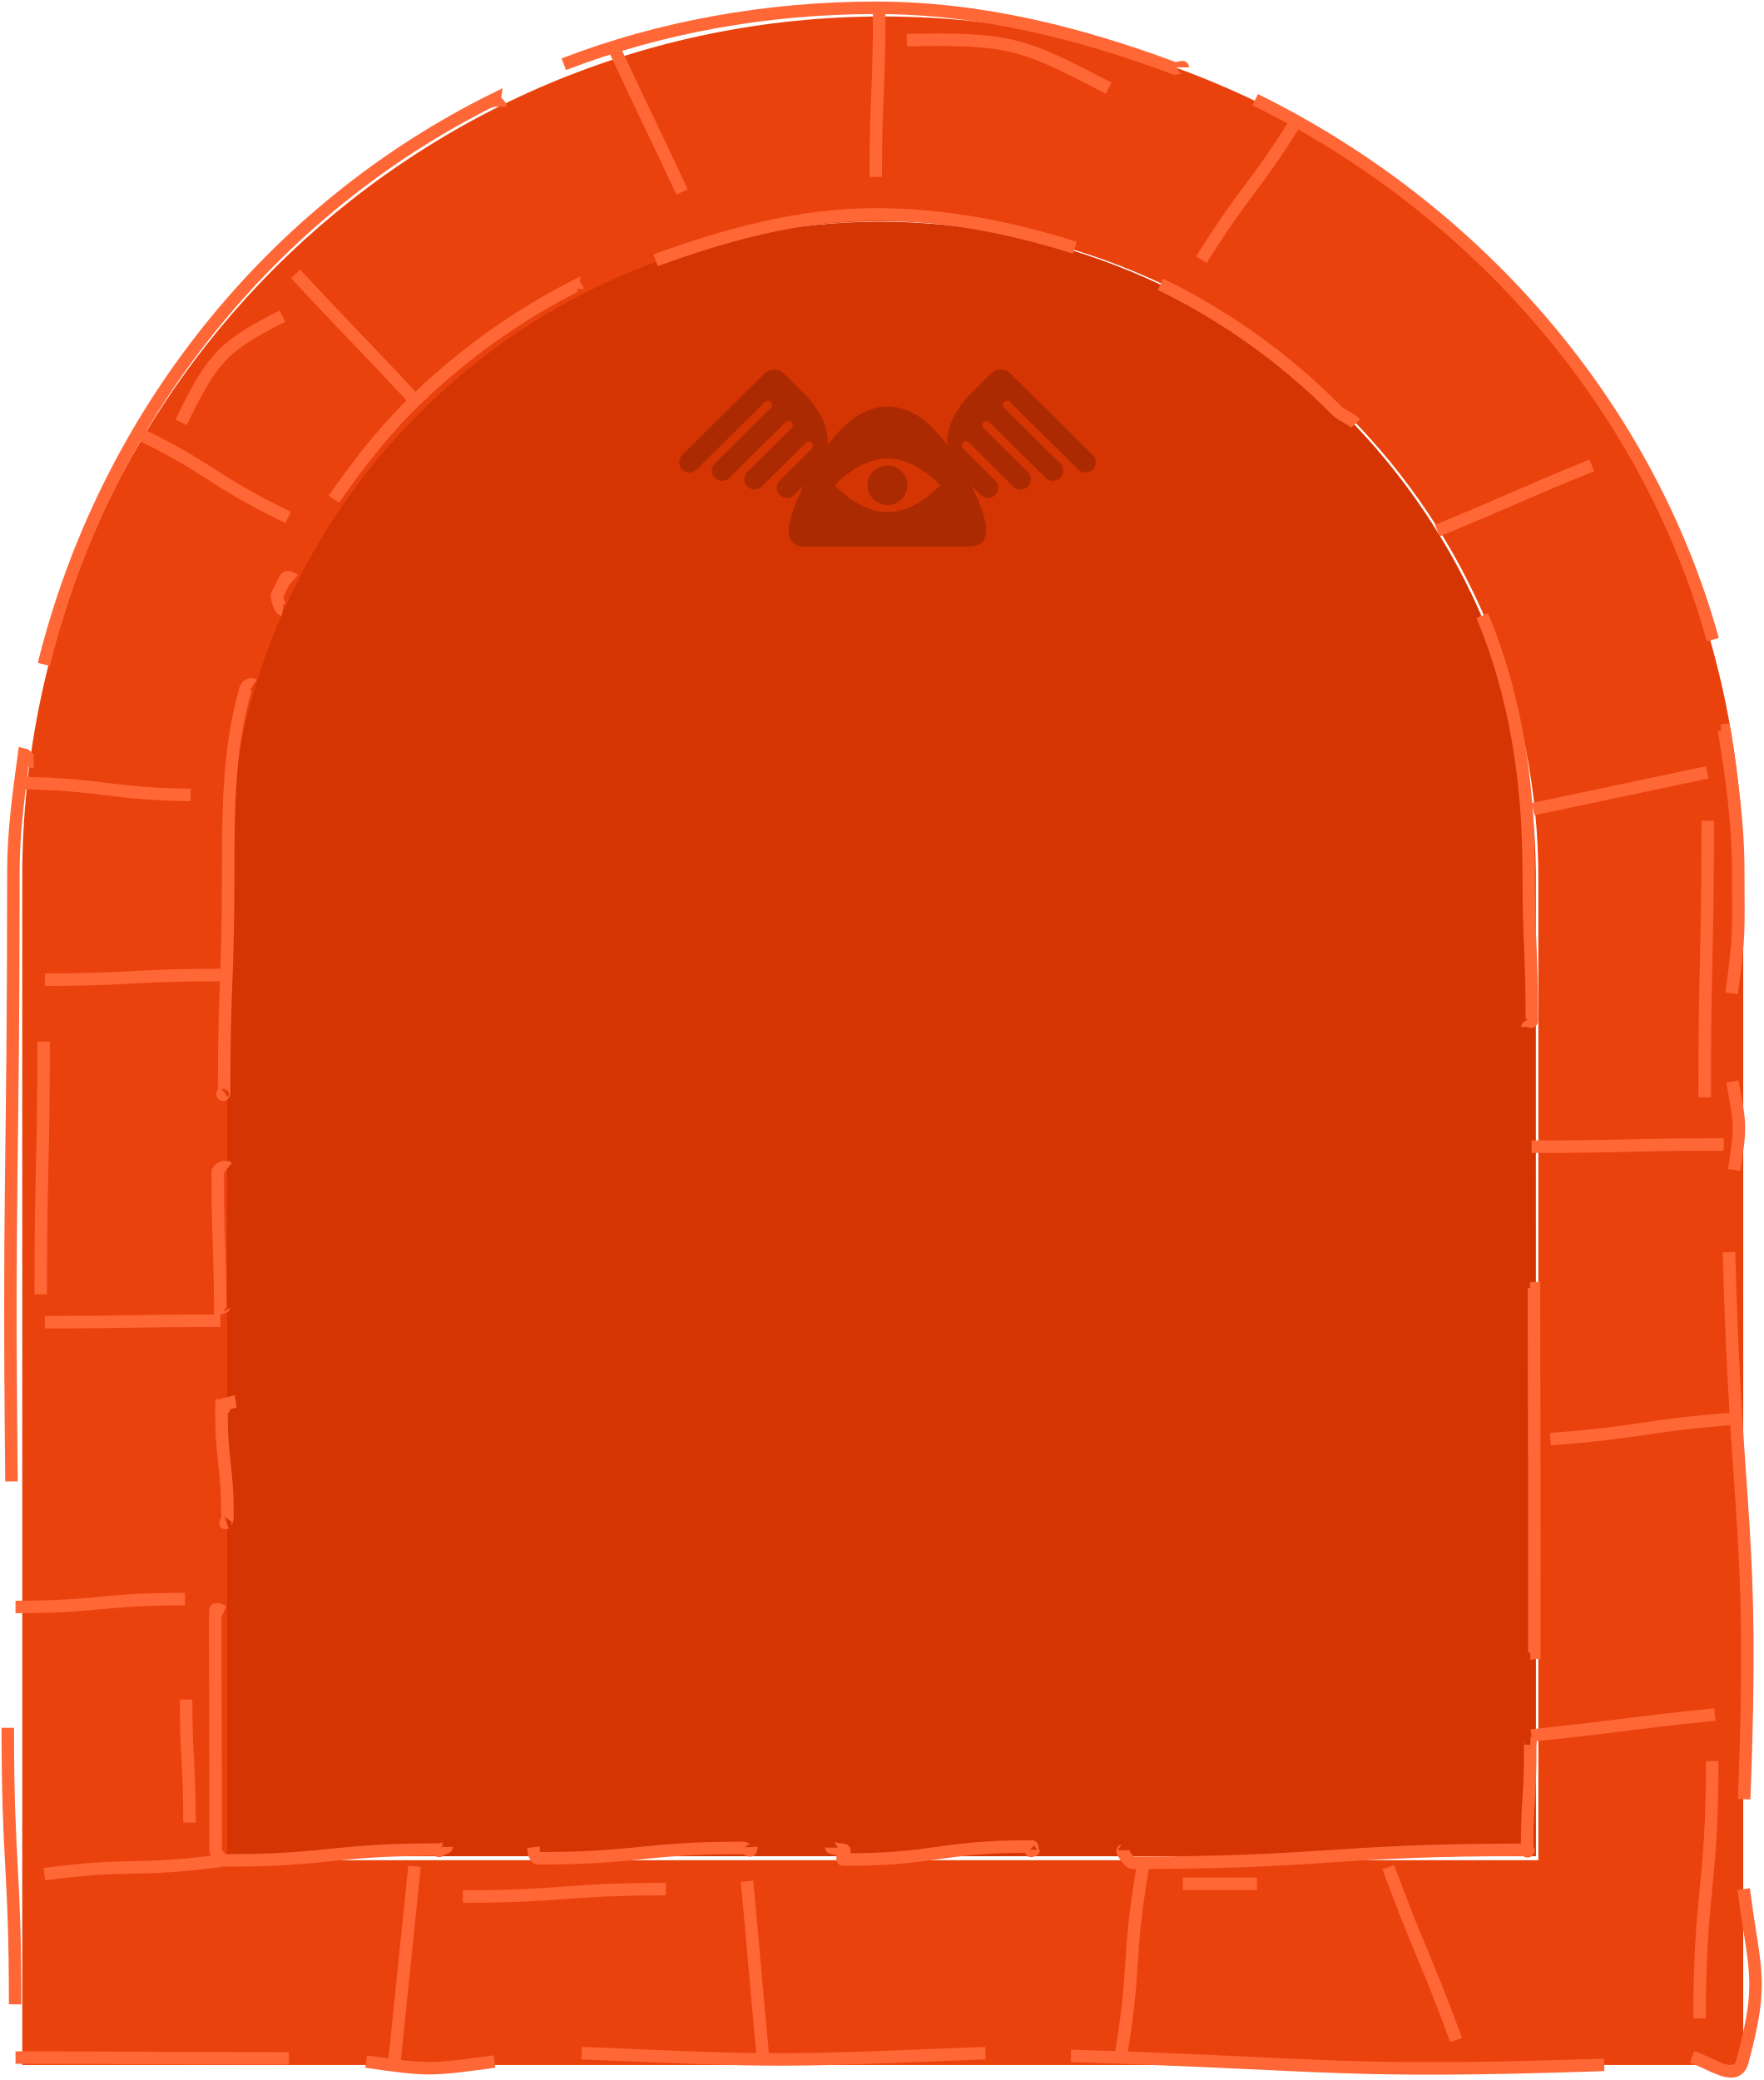
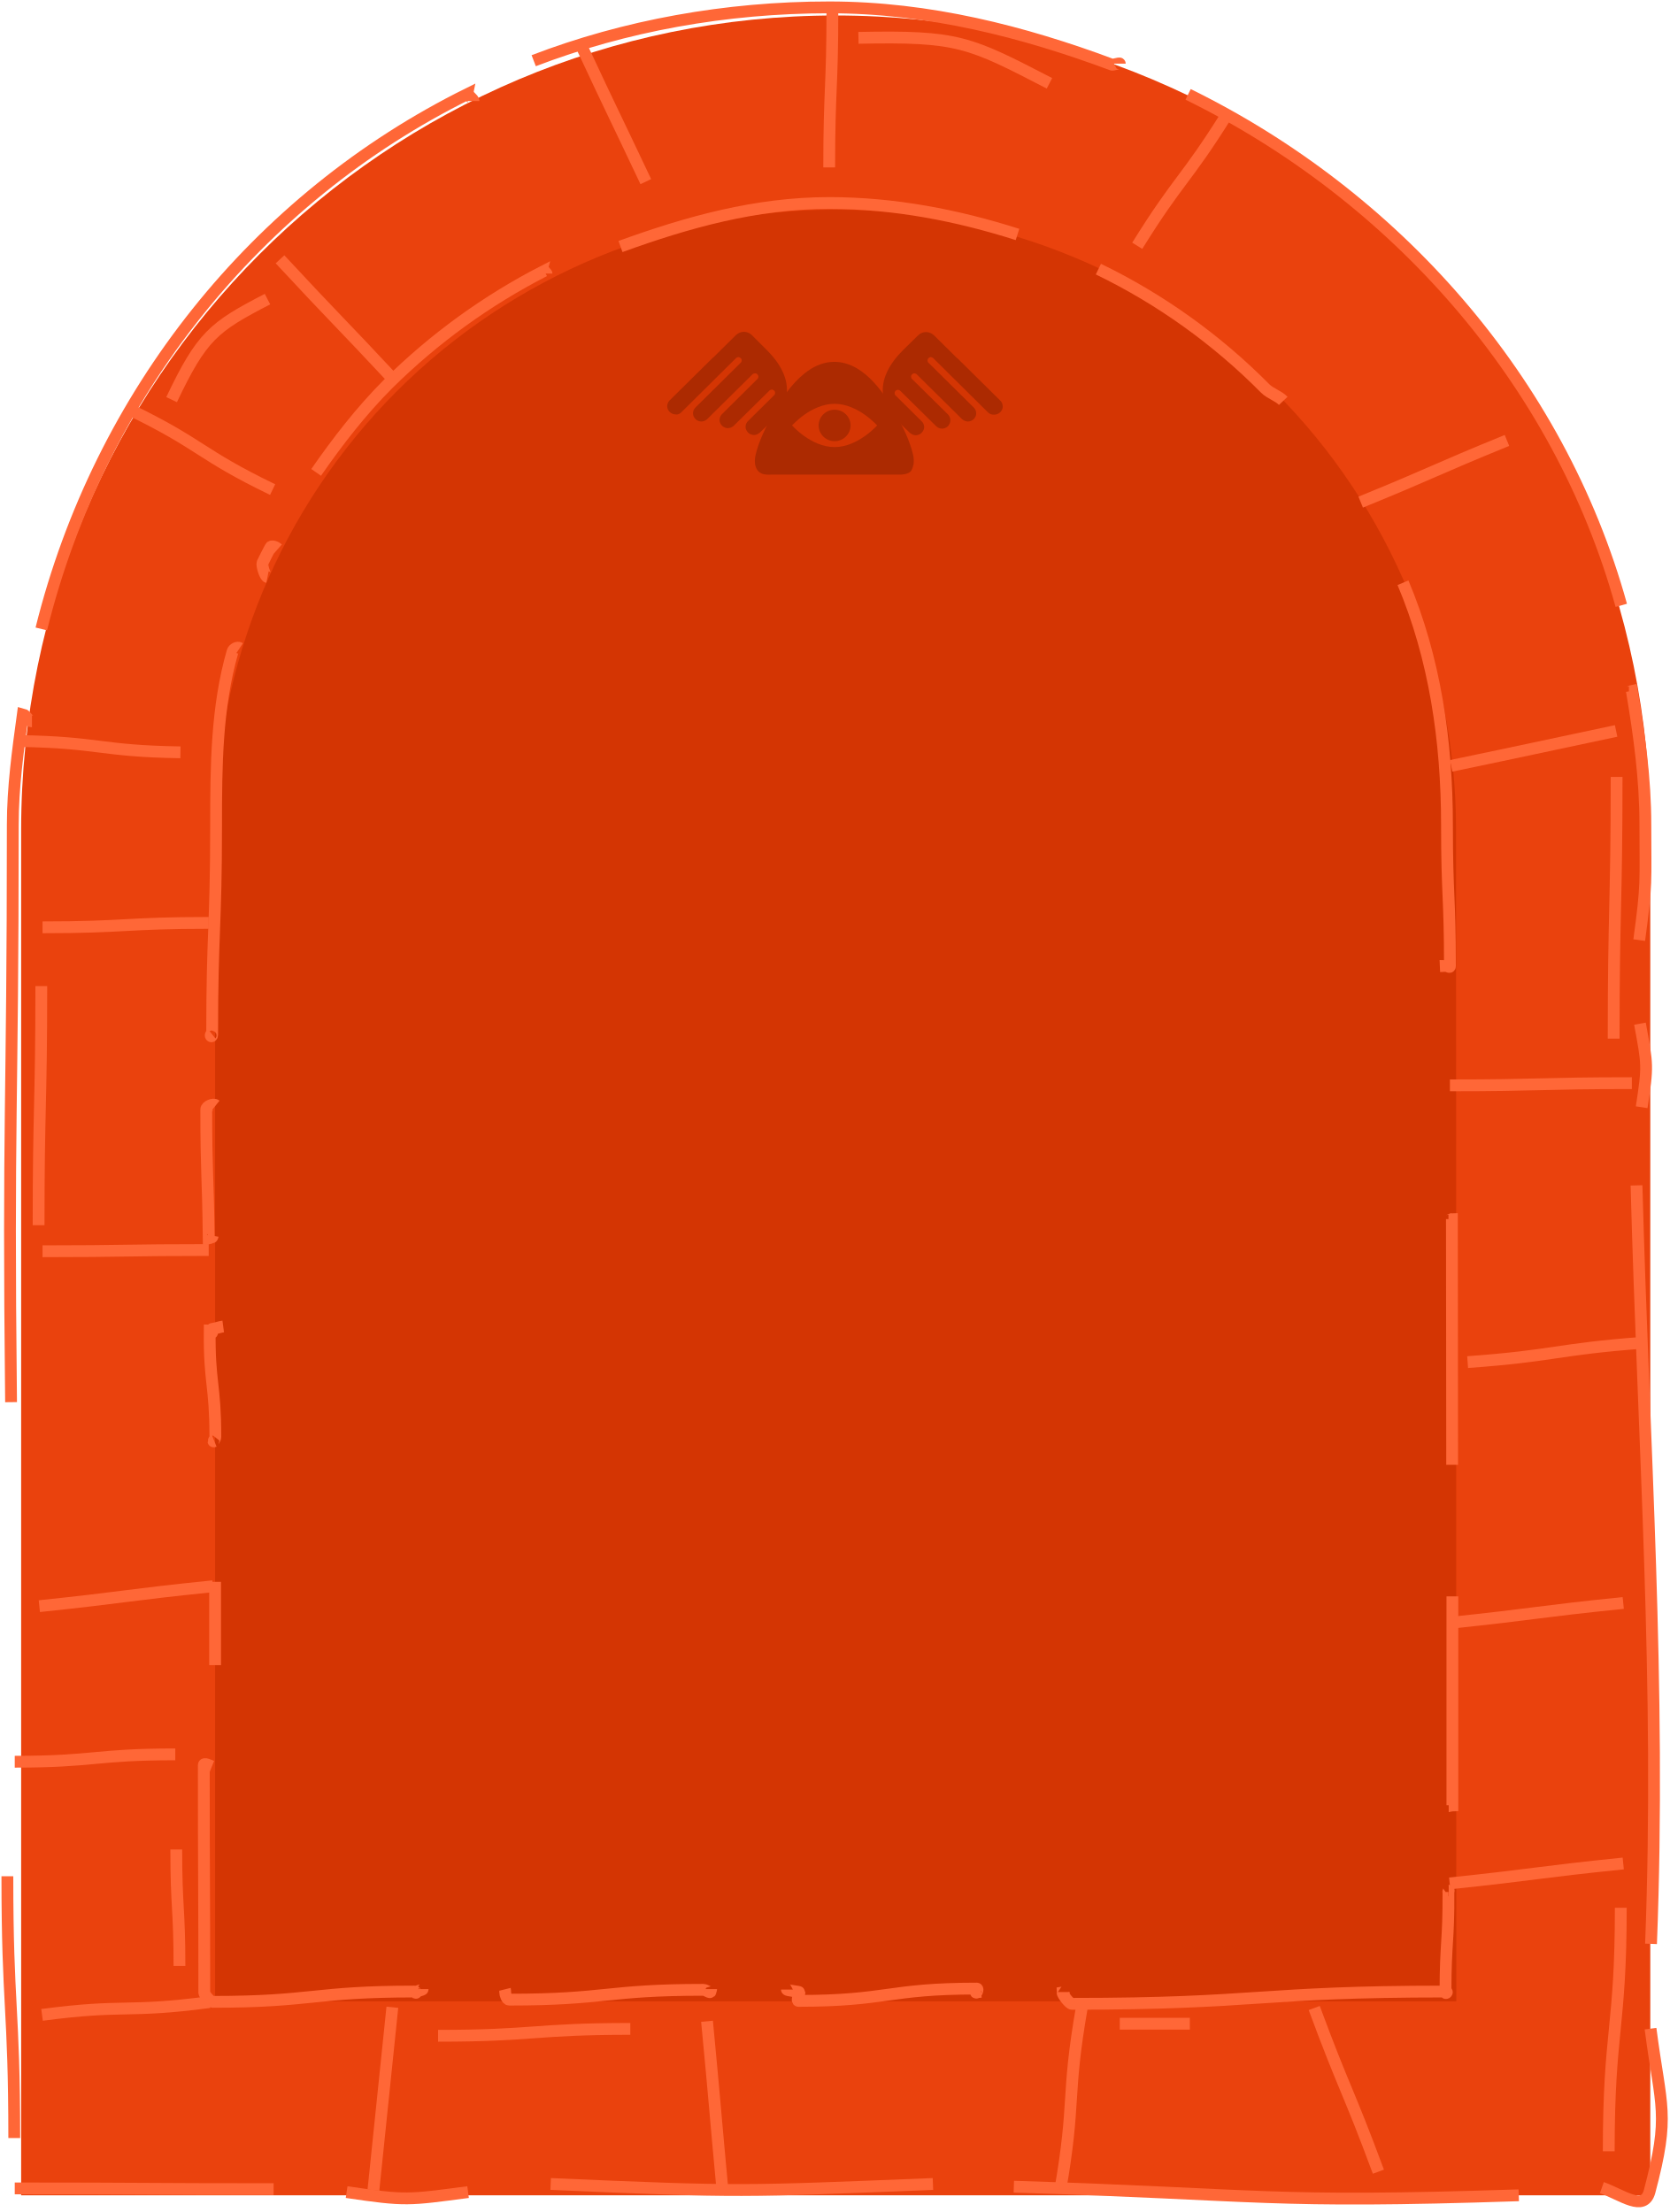
- <svg xmlns="http://www.w3.org/2000/svg" width="679" height="801" viewBox="0 0 679 801" fill="none">
-   <path d="M591.436 714.83H86.491V336.157C86.934 269.494 113.726 205.711 161.022 158.729C208.317 111.746 272.276 85.378 338.941 85.378C405.606 85.378 469.565 111.746 516.86 158.729C564.156 205.711 590.948 269.494 591.391 336.157L591.436 714.83Z" fill="#D43503" />
-   <path d="M339.905 6.34C156.914 6.34 8.566 154.687 8.566 337.678V795.211H671.242V337.678C671.242 154.687 522.895 6.34 339.905 6.34ZM592.36 716.35H87.46V337.678C87.46 270.725 114.057 206.515 161.399 159.173C208.742 111.83 272.952 85.233 339.905 85.233C406.857 85.233 471.067 111.83 518.41 159.173C565.752 206.515 592.349 270.725 592.349 337.678L592.36 716.35Z" fill="#EA420D" />
-   <path d="M671.61 692.872C675.717 587.651 668.548 587.495 665.754 482.24" stroke="#FF6737" stroke-width="4.805" />
-   <path d="M651.594 792.116C659.81 794.999 668.738 802.135 670.976 793.763C679.391 762.204 675.595 759.855 671.421 727.46" stroke="#FF6737" stroke-width="4.805" />
-   <path d="M412.364 791.726C514.98 794.888 515.114 798.606 617.73 795.177" stroke="#FF6737" stroke-width="4.805" />
-   <path d="M223.974 790.635C301.743 794.053 301.676 793.741 379.457 790.635" stroke="#FF6737" stroke-width="4.805" />
-   <path d="M140.994 793.897C165.329 797.459 166.02 797.136 190.388 793.897" stroke="#FF6737" stroke-width="4.805" />
-   <path d="M12.952 293.472C11.594 293.472 10.514 290.834 9.256 290.555C7.252 305.294 5.159 320.29 5.159 335.585C5.159 453.03 3.178 453.052 4.424 570.474" stroke="#FF6737" stroke-width="4.805" />
-   <path d="M192.648 41.072C192.648 40.126 190.421 39.013 190.544 38.111C104.247 80.769 40.56 160.387 16.881 255.868" stroke="#FF6737" stroke-width="4.805" />
-   <path d="M455.467 25.921C455.467 25.554 452.262 26.667 452.273 26.3C416.316 12.941 377.932 3 337.311 3C295.253 3 254.142 10.459 217.083 24.741" stroke="#FF6737" stroke-width="4.805" />
-   <path d="M659.543 246.338C634.106 154.62 567.223 79.678 483.331 38.389" stroke="#FF6737" stroke-width="4.805" />
-   <path d="M666.779 382.541C669.985 359.163 669.328 359.163 669.328 335.585C669.328 317.05 666.8 298.927 663.873 281.216C663.35 281.271 663.16 281.828 662.637 281.828" stroke="#FF6737" stroke-width="4.805" />
-   <path d="M667.769 450.525C670.385 433.493 670.218 433.426 667.068 416.483" stroke="#FF6737" stroke-width="4.805" />
-   <path d="M3 665.365C3 718.61 5.828 718.61 5.828 771.867" stroke="#FF6737" stroke-width="4.805" />
-   <path d="M5.972 792.361C58.627 792.361 58.627 792.706 111.271 792.706" stroke="#FF6737" stroke-width="4.805" />
-   <path d="M588.208 395.421C588.208 395.421 588.107 392.994 588.118 392.994C588.987 392.994 589.855 393.94 589.855 393.072C589.855 364.328 588.653 364.328 588.653 335.585C588.653 301.331 583.632 267.679 570.708 237.065" stroke="#FF6737" stroke-width="4.805" stroke-miterlimit="10" />
-   <path d="M589.254 636.866C589.421 636.866 590.634 636.421 590.801 636.421C590.89 566.188 590.734 566.188 590.656 495.955C590.489 495.955 589.443 496.523 589.276 496.534" stroke="#FF6737" stroke-width="4.805" stroke-miterlimit="10" />
-   <path d="M432.802 712.51C432.802 712.588 432.212 712.665 432.223 712.743C432.223 713.612 435.107 717.341 435.975 717.341C512.097 717.341 512.097 712.354 588.218 712.354C589.098 712.354 588.018 713.545 588.018 712.665C588.018 692.282 589.321 692.282 589.232 671.888C589.065 671.888 589.476 671.276 589.309 671.276" stroke="#FF6737" stroke-width="4.805" stroke-miterlimit="10" />
-   <path d="M320.111 711.497C320.111 711.897 325.198 712.265 325.176 712.61C325.176 713.523 323.829 716.116 324.742 716.116C361 716.116 361 711.074 397.246 711.074C398.159 711.074 396.99 713.523 396.945 712.599C396.945 712.599 399.05 712.409 399.05 712.365" stroke="#FF6737" stroke-width="4.805" stroke-miterlimit="10" />
-   <path d="M205.383 711.363C205.438 711.762 205.472 712.163 205.483 712.565C205.483 713.478 206.195 715.615 207.108 715.615C246.65 715.615 246.65 711.619 286.147 711.619C287.104 711.619 289.175 713.267 289.063 712.32C289.063 711.953 289.364 711.652 289.342 711.274" stroke="#FF6737" stroke-width="4.805" stroke-miterlimit="10" />
-   <path d="M86.224 620.658C85.177 620.213 82.884 619.022 82.884 620.168C82.884 666.411 83.04 666.411 83.04 712.665C83.04 713.545 85.523 716.439 86.38 716.439C127.424 716.439 127.424 712.254 168.48 712.254C169.437 712.254 169.181 713.523 169.07 712.576C169.07 712.209 172.02 711.641 172.009 711.263" stroke="#FF6737" stroke-width="4.805" stroke-miterlimit="10" />
-   <path d="M90.788 539.738C89.296 539.939 87.86 540.529 86.335 540.729C86.268 540.729 86.335 542.621 86.246 542.621C85.778 542.621 85.756 541.33 85.311 541.297C85.088 562.96 87.604 562.96 87.604 584.612C87.604 585.725 86.168 586.838 87.203 586.438" stroke="#FF6737" stroke-width="4.805" stroke-miterlimit="10" />
-   <path d="M87.794 449.69C86.758 448.855 83.864 450.057 83.864 451.382C83.864 477.621 84.61 477.621 84.832 503.859C85.289 503.792 85.734 503.392 86.191 503.336C86.258 503.336 86.346 502.768 86.413 502.768" stroke="#FF6737" stroke-width="4.805" stroke-miterlimit="10" />
-   <path d="M97.534 263.727C96.655 263.137 94.907 264.072 94.607 265.096C88.072 287.694 87.872 311.406 87.872 335.585C87.872 378.266 86.291 378.266 86.291 420.958C86.291 422.26 85.055 421.325 86.09 420.535" stroke="#FF6737" stroke-width="4.805" stroke-miterlimit="10" />
-   <path d="M113.108 223.272C112.351 222.571 110.436 221.781 109.979 222.705C108.922 224.82 107.753 226.924 106.785 229.05C106.351 230.007 107.798 234.616 108.833 234.805" stroke="#FF6737" stroke-width="4.805" stroke-miterlimit="10" />
-   <path d="M222.326 111.294C222.326 111.183 221.446 110.325 221.435 110.181C198.024 122.148 176.602 137.66 157.926 156.168C146.972 167.122 137.22 179.723 128.593 192.203" stroke="#FF6737" stroke-width="4.805" stroke-miterlimit="10" />
-   <path d="M413.877 95.408C389.387 87.616 363.783 82.562 337.311 82.562C307.51 82.562 279.668 90.354 252.45 100.229" stroke="#FF6737" stroke-width="4.805" stroke-miterlimit="10" />
-   <path d="M522.016 163.125C520.112 161.099 516.739 160.109 514.757 158.138C495.037 138.197 472.076 121.748 446.851 109.49" stroke="#FF6737" stroke-width="4.805" stroke-miterlimit="10" />
-   <path d="M52.248 166.42C82.483 181.004 80.713 184.666 110.948 199.249" stroke="#FF6737" stroke-width="4.805" stroke-miterlimit="10" />
-   <path d="M553.464 204.314C583.332 192.069 583.053 191.412 612.932 179.2" stroke="#FF6737" stroke-width="4.805" stroke-miterlimit="10" />
-   <path d="M338.557 4.247C338.557 36.196 337.221 36.196 337.221 68.145" stroke="#FF6737" stroke-width="4.805" stroke-miterlimit="10" />
-   <path d="M499.239 46.438C482.062 73.934 479.78 72.509 462.603 100.017" stroke="#FF6737" stroke-width="4.805" stroke-miterlimit="10" />
-   <path d="M236.976 19.687C249.7 46.861 249.912 46.761 262.636 73.923" stroke="#FF6737" stroke-width="4.805" stroke-miterlimit="10" />
-   <path d="M7.642 301.532C40.549 302.066 40.493 305.595 73.411 306.141" stroke="#FF6737" stroke-width="4.805" stroke-miterlimit="10" />
-   <path d="M160.787 155.233C137.51 130.196 137.132 130.541 113.854 105.494" stroke="#FF6737" stroke-width="4.805" stroke-miterlimit="10" />
-   <path d="M590.333 311.584C623.897 304.571 623.864 304.448 657.427 297.424" stroke="#FF6737" stroke-width="4.805" stroke-miterlimit="10" />
-   <path d="M84.866 375.472C51.069 375.472 51.069 377.264 17.271 377.264" stroke="#FF6737" stroke-width="4.805" stroke-miterlimit="10" />
-   <path d="M84.866 508.613C51.069 508.613 51.069 509.158 17.271 509.158" stroke="#FF6737" stroke-width="4.805" stroke-miterlimit="10" />
-   <path d="M5.972 618.832C38.6 618.832 38.601 615.804 71.229 615.804" stroke="#FF6737" stroke-width="4.805" stroke-miterlimit="10" />
-   <path d="M85.167 716.551C51.369 721.003 50.868 717.252 17.071 721.727" stroke="#FF6737" stroke-width="4.805" stroke-miterlimit="10" />
-   <path d="M159.619 718.733C155.845 755.936 155.734 755.925 151.96 793.129" stroke="#FF6737" stroke-width="4.805" stroke-miterlimit="10" />
-   <path d="M293.895 793.318C290.656 758.897 290.878 758.875 287.639 724.454" stroke="#FF6737" stroke-width="4.805" stroke-miterlimit="10" />
-   <path d="M431.244 793.63C437.711 756.426 433.693 755.78 440.149 718.532" stroke="#FF6737" stroke-width="4.805" stroke-miterlimit="10" />
-   <path d="M534.562 719.011C546.974 752.552 548.298 752.062 560.711 785.592" stroke="#FF6737" stroke-width="4.805" stroke-miterlimit="10" />
-   <path d="M589.677 668.326C625.044 664.664 624.966 663.873 660.322 660.244" stroke="#FF6737" stroke-width="4.805" stroke-miterlimit="10" />
-   <path d="M589.766 441.597C626.747 441.597 626.747 440.74 663.728 440.74" stroke="#FF6737" stroke-width="4.805" stroke-miterlimit="10" />
-   <path d="M668.649 546.262C632.725 548.956 632.914 551.516 597.002 554.21" stroke="#FF6737" stroke-width="4.805" stroke-miterlimit="10" />
-   <path d="M178.243 730.343C217.328 730.343 217.328 727.494 256.424 727.494" stroke="#FF6737" stroke-width="4.805" stroke-miterlimit="10" />
-   <path d="M16.792 401.165C16.792 449.79 15.679 449.79 15.679 498.427" stroke="#FF6737" stroke-width="4.805" stroke-miterlimit="10" />
-   <path d="M71.652 654.489C71.652 678.189 72.965 678.189 72.965 701.878" stroke="#FF6737" stroke-width="4.805" stroke-miterlimit="10" />
-   <path d="M69.771 162.613C82.194 136.631 86.736 133.091 108.733 121.736" stroke="#FF6737" stroke-width="4.805" stroke-miterlimit="10" />
-   <path d="M349.199 15.435C389.843 14.655 393.951 16.904 426.902 33.947" stroke="#FF6737" stroke-width="4.805" stroke-miterlimit="10" />
-   <path d="M657.583 316.07C657.583 369.316 656.403 369.316 656.403 422.55" stroke="#FF6737" stroke-width="4.805" stroke-miterlimit="10" />
-   <path d="M659.309 678.189C659.309 727.705 654.455 727.705 654.455 777.266" stroke="#FF6737" stroke-width="4.805" stroke-miterlimit="10" />
-   <path d="M455.49 725.434C469.739 725.434 469.739 725.434 483.988 725.434" stroke="#FF6737" stroke-width="4.805" stroke-miterlimit="10" />
-   <path d="M268.217 180.872L294.698 154.66C295.013 154.426 295.403 154.312 295.796 154.34C296.19 154.367 296.559 154.534 296.838 154.81C297.117 155.086 297.285 155.452 297.313 155.841C297.341 156.23 297.227 156.616 296.99 156.928L275.135 178.561C274.424 179.304 274.034 180.291 274.048 181.314C274.062 182.336 274.478 183.313 275.209 184.036C275.94 184.759 276.926 185.171 277.96 185.185C278.993 185.199 279.99 184.813 280.74 184.109L302.595 162.476C302.909 162.21 303.311 162.072 303.723 162.087C304.136 162.103 304.526 162.272 304.818 162.561C305.109 162.849 305.28 163.236 305.296 163.644C305.312 164.052 305.172 164.45 304.904 164.76L287.698 181.825C286.987 182.567 286.597 183.554 286.611 184.577C286.625 185.599 287.041 186.576 287.772 187.299C288.503 188.022 289.489 188.434 290.523 188.448C291.556 188.462 292.553 188.076 293.303 187.372L310.529 170.324C310.844 170.09 311.234 169.977 311.627 170.004C312.02 170.032 312.39 170.199 312.669 170.475C312.947 170.75 313.116 171.116 313.144 171.506C313.172 171.895 313.057 172.281 312.821 172.593L300.238 185.075C299.591 185.718 299.19 186.563 299.104 187.467C299.018 188.37 299.252 189.275 299.767 190.026C299.909 190.235 300.072 190.431 300.251 190.61C300.618 190.973 301.054 191.262 301.534 191.459C302.014 191.656 302.528 191.757 303.047 191.757C303.567 191.757 304.081 191.656 304.561 191.459C305.041 191.262 305.476 190.973 305.843 190.61L309.085 187.402C312.991 183.536 317.598 178.075 318.479 173.062C319.903 165.049 315.273 157.145 308.983 150.936L301.895 143.918L301.855 143.882C300.866 142.903 299.525 142.353 298.126 142.353C296.728 142.353 295.386 142.903 294.397 143.882L283.592 154.575C283.458 154.708 283.32 154.835 283.18 154.958C283.091 155.032 283.006 155.107 282.924 155.188L262.582 175.324C261.871 176.066 261.481 177.054 261.495 178.076C261.509 179.099 261.925 180.076 262.656 180.799C263.386 181.522 264.373 181.934 265.406 181.948C266.44 181.961 267.437 181.575 268.187 180.872H268.217Z" fill="#AC2A01" />
-   <path d="M415.257 180.872L388.772 154.66C388.458 154.411 388.063 154.286 387.661 154.307C387.26 154.328 386.881 154.495 386.596 154.775C386.31 155.055 386.139 155.43 386.115 155.827C386.091 156.224 386.215 156.616 386.464 156.928L408.319 178.561C409.029 179.304 409.419 180.291 409.406 181.314C409.392 182.336 408.975 183.313 408.245 184.036C407.514 184.759 406.527 185.171 405.494 185.185C404.461 185.199 403.463 184.813 402.713 184.109L380.858 162.476C380.543 162.229 380.146 162.107 379.745 162.131C379.344 162.155 378.966 162.324 378.683 162.606C378.4 162.889 378.231 163.264 378.21 163.661C378.188 164.059 378.315 164.45 378.566 164.76L395.792 181.808C396.537 182.545 396.956 183.544 396.957 184.587C396.958 185.63 396.541 186.63 395.797 187.367C395.052 188.105 394.043 188.52 392.989 188.521C391.936 188.522 390.925 188.109 390.18 187.372L372.954 170.324C372.64 170.076 372.245 169.95 371.844 169.971C371.443 169.993 371.063 170.159 370.778 170.44C370.493 170.72 370.322 171.094 370.297 171.491C370.273 171.888 370.397 172.28 370.646 172.593L383.242 185.059C383.889 185.701 384.29 186.547 384.376 187.451C384.462 188.354 384.228 189.259 383.713 190.01C383.57 190.219 383.408 190.414 383.229 190.593C382.862 190.957 382.426 191.246 381.946 191.442C381.466 191.639 380.952 191.741 380.432 191.741C379.913 191.741 379.399 191.639 378.919 191.442C378.439 191.246 378.003 190.957 377.636 190.593L374.395 187.385C370.489 183.519 365.882 178.059 365.001 173.046C363.577 165.032 368.207 157.129 374.48 150.92L381.608 143.866C382.597 142.887 383.939 142.337 385.337 142.337C386.736 142.337 388.077 142.887 389.066 143.866L399.871 154.559C400.006 154.692 400.143 154.818 400.284 154.942C400.372 155.016 400.457 155.091 400.539 155.172L420.885 175.308C421.596 176.05 421.986 177.038 421.972 178.06C421.958 179.083 421.542 180.059 420.811 180.783C420.08 181.506 419.093 181.918 418.06 181.932C417.027 181.945 416.029 181.559 415.28 180.856L415.257 180.872Z" fill="#AC2A01" />
-   <path d="M341.735 201.008C355.686 201.008 366.995 194.353 366.995 186.144C366.995 177.935 355.686 171.28 341.735 171.28C327.784 171.28 316.475 177.935 316.475 186.144C316.475 194.353 327.784 201.008 341.735 201.008Z" fill="#AC2A01" />
-   <path d="M341.722 176.501C330.491 176.501 321.393 186.893 321.393 186.893C321.393 186.893 330.491 197.285 341.722 197.285C352.952 197.285 362.048 186.893 362.048 186.893C362.048 186.893 352.952 176.501 341.722 176.501ZM341.722 194.437C340.214 194.437 338.74 193.995 337.486 193.167C336.232 192.338 335.255 191.16 334.677 189.782C334.1 188.404 333.949 186.887 334.242 185.423C334.536 183.959 335.262 182.615 336.328 181.56C337.394 180.504 338.752 179.785 340.23 179.494C341.709 179.203 343.242 179.352 344.635 179.923C346.028 180.494 347.218 181.461 348.056 182.701C348.894 183.942 349.341 185.401 349.341 186.893C349.341 188.893 348.538 190.811 347.11 192.226C345.681 193.641 343.743 194.436 341.722 194.437Z" fill="#D43503" />
-   <path d="M315.234 210.526H318.302C317.896 210.526 317.486 210.526 317.084 210.526H315.234Z" fill="#AC2A01" />
-   <path d="M369.723 210.526H370.944C371.366 210.526 371.798 210.526 372.234 210.548L373.128 210.509C373.128 210.509 369.641 210.526 369.723 210.526Z" fill="#AC2A01" />
-   <path d="M377.358 209.518C377.698 209.284 378.006 209.006 378.272 208.691C378.373 208.576 378.468 208.454 378.556 208.329C378.615 208.244 378.674 208.163 378.73 208.079C378.886 207.826 379.023 207.562 379.139 207.288C379.15 207.262 379.16 207.235 379.169 207.207C379.271 206.953 379.358 206.692 379.427 206.426C379.453 206.336 379.48 206.245 379.499 206.154C379.545 205.963 379.575 205.769 379.607 205.571C379.83 204.015 379.75 202.431 379.372 200.905C377.757 194.051 374.5 187.735 371.157 181.582C365.067 170.37 354.632 155.311 339.944 156.63C335.36 157.041 331.055 159.177 327.476 162.058C321.127 167.165 316.187 174.498 312.339 181.585C308.996 187.742 305.735 194.054 304.121 200.908C303.234 204.677 303.594 209.463 308.224 210.383C309.615 210.662 311.105 210.539 312.516 210.529H317.084C317.486 210.529 317.896 210.529 318.302 210.529H373.128C374.539 210.438 376.176 210.253 377.358 209.518ZM341.722 197.285C330.491 197.285 321.393 186.893 321.393 186.893C321.393 186.893 330.495 176.501 341.722 176.501C352.949 176.501 362.048 186.893 362.048 186.893C362.048 186.893 352.952 197.285 341.722 197.285Z" fill="#AC2A01" />
-   <path d="M341.725 194.437C345.935 194.437 349.347 191.059 349.347 186.893C349.347 182.726 345.935 179.349 341.725 179.349C337.515 179.349 334.103 182.726 334.103 186.893C334.103 191.059 337.515 194.437 341.725 194.437Z" fill="#AC2A01" />
+ <svg xmlns="http://www.w3.org/2000/svg" version="1.1" id="Layer_1" x="0px" y="0px" viewBox="0 0 679 900" style="enable-background:new 0 0 679 900;" xml:space="preserve">
+   <style type="text/css">
+ 	.st0{fill:#D43503;}
+ 	.st1{fill:#EA420D;}
+ 	.st2{fill:none;stroke:#FF6737;stroke-width:4.805;}
+ 	.st3{fill:none;stroke:#FF6737;stroke-width:4.805;stroke-miterlimit:10;}
+ 	.st4{fill:#AC2A01;}
+ </style>
+   <path class="st0" d="M601.9,830.1H76V329.4c0.5-69.4,28.4-135.9,77.6-184.8c49.3-48.9,115.9-76.4,185.3-76.4S475,95.6,524.3,144.5  c49.3,48.9,77.2,115.4,77.6,184.8L601.9,830.1z" />
+   <path class="st1" d="M339.9,6.3C156.9,6.3,8.6,154.7,8.6,337.7v555.5h662.7V337.7C671.2,154.7,522.9,6.3,339.9,6.3z M592.4,814.3  H87.5V337.7c0-67,26.6-131.2,73.9-178.5c47.3-47.3,111.6-73.9,178.5-73.9c67,0,131.2,26.6,178.5,73.9  c47.3,47.3,73.9,111.6,73.9,178.5L592.4,814.3z" />
+   <path class="st2" d="M671.6,790.9c4.1-105.2-3.1-203.4-5.9-308.6" />
+   <path class="st2" d="M651.6,890.1c8.2,2.9,17.1,10,19.4,1.6c8.4-31.6,4.6-33.9,0.4-66.3" />
+   <path class="st2" d="M412.4,889.7c102.6,3.2,102.8,6.9,205.4,3.5" />
+   <path class="st2" d="M224,888.6c77.8,3.4,77.7,3.1,155.5,0" />
+   <path class="st2" d="M141,891.9c24.3,3.6,25,3.2,49.4,0" />
+   <path class="st2" d="M13,293.5c-1.4,0-2.4-2.6-3.7-2.9c-2,14.7-4.1,29.7-4.1,45c0,117.4-2,117.5-0.7,234.9" />
+   <path class="st2" d="M192.6,41.1c0-0.9-2.2-2.1-2.1-3c-86.3,42.7-150,122.3-173.7,217.8" />
+   <path class="st2" d="M455.5,25.9c0-0.4-3.2,0.7-3.2,0.4C416.3,12.9,377.9,3,337.3,3c-42.1,0-83.2,7.5-120.2,21.7" />
+   <path class="st2" d="M659.5,246.3c-25.4-91.7-92.3-166.7-176.2-207.9" />
+   <path class="st2" d="M666.8,382.5c3.2-23.4,2.5-23.4,2.5-47c0-18.5-2.5-36.7-5.5-54.4c-0.5,0.1-0.7,0.6-1.2,0.6" />
+   <path class="st2" d="M667.8,450.5c2.6-17,2.4-17.1-0.7-34" />
+   <path class="st2" d="M3,763.4c0,53.2,2.8,53.2,2.8,106.5" />
+   <path class="st2" d="M6,890.4c52.7,0,52.7,0.3,105.3,0.3" />
+   <path class="st3" d="M588.2,395.4c0,0-0.1-2.4-0.1-2.4c0.9,0,1.7,0.9,1.7,0.1c0-28.7-1.2-28.7-1.2-57.5c0-34.3-5-67.9-17.9-98.5" />
+   <path class="st3" d="M590.7,596c0-41-0.1-77.3-0.1-100c-0.2,0-1.2,0.6-1.4,0.6" />
+   <path class="st3" d="M589.3,734.9c0.2,0,1.4-0.4,1.5-0.4c0-37.9,0-12.5,0-85" />
+   <path class="st3" d="M432.8,810.5c0,0.1-0.6,0.2-0.6,0.2c0,0.9,2.9,4.6,3.8,4.6c76.1,0,76.1-5,152.2-5c0.9,0-0.2,1.2-0.2,0.3  c0-20.4,1.3-20.4,1.2-40.8c-0.2,0,0.2-0.6,0.1-0.6" />
+   <path class="st3" d="M320.1,809.5c0,0.4,5.1,0.8,5.1,1.1c0,0.9-1.3,3.5-0.4,3.5c36.3,0,36.3-5,72.5-5c0.9,0-0.3,2.4-0.3,1.5  c0,0,2.1-0.2,2.1-0.2" />
+   <path class="st3" d="M205.4,809.4c0.1,0.4,0.1,0.8,0.1,1.2c0,0.9,0.7,3,1.6,3c39.5,0,39.5-4,79-4c1,0,3,1.6,2.9,0.7  c0-0.4,0.3-0.7,0.3-1" />
+   <path class="st3" d="M86.2,718.7c-1-0.4-3.3-1.6-3.3-0.5c0,46.2,0.2,46.2,0.2,92.5c0,0.9,2.5,3.8,3.3,3.8c41,0,41-4.2,82.1-4.2  c1,0,0.7,1.3,0.6,0.3c0-0.4,2.9-0.9,2.9-1.3" />
+   <path class="st3" d="M90.8,539.7c-1.5,0.2-2.9,0.8-4.5,1c-0.1,0,0,1.9-0.1,1.9c-0.5,0-0.5-1.3-0.9-1.3c-0.2,21.7,2.3,21.7,2.3,43.3  c0,1.1-1.4,2.2-0.4,1.8" />
+   <path class="st3" d="M87.8,449.7c-1-0.8-3.9,0.4-3.9,1.7c0,26.2,0.7,26.2,1,52.5c0.5-0.1,0.9-0.5,1.4-0.5c0.1,0,0.2-0.6,0.2-0.6" />
+   <path class="st3" d="M97.5,263.7c-0.9-0.6-2.6,0.3-2.9,1.4c-6.5,22.6-6.7,46.3-6.7,70.5c0,42.7-1.6,42.7-1.6,85.4  c0,1.3-1.2,0.4-0.2-0.4" />
+   <path class="st3" d="M113.1,223.3c-0.8-0.7-2.7-1.5-3.1-0.6c-1.1,2.1-2.2,4.2-3.2,6.3c-0.4,1,1,5.6,2,5.8" />
+   <path class="st3" d="M222.3,111.3c0-0.1-0.9-1-0.9-1.1c-23.4,12-44.8,27.5-63.5,46c-11,11-20.7,23.6-29.3,36" />
+   <path class="st3" d="M413.9,95.4c-24.5-7.8-50.1-12.8-76.6-12.8c-29.8,0-57.6,7.8-84.9,17.7" />
+   <path class="st3" d="M522,163.1c-1.9-2-5.3-3-7.3-5c-19.7-19.9-42.7-36.4-67.9-48.6" />
+   <path class="st3" d="M52.2,166.4c30.2,14.6,28.5,18.2,58.7,32.8" />
+   <path class="st3" d="M553.5,204.3c29.9-12.2,29.6-12.9,59.5-25.1" />
+   <path class="st3" d="M338.6,4.2c0,31.9-1.3,31.9-1.3,63.9" />
+   <path class="st3" d="M499.2,46.4c-17.2,27.5-19.5,26.1-36.6,53.6" />
+   <path class="st3" d="M237,19.7c12.7,27.2,12.9,27.1,25.7,54.2" />
+   <path class="st3" d="M7.6,301.5c32.9,0.5,32.9,4.1,65.8,4.6" />
+   <path class="st3" d="M160.8,155.2c-23.3-25-23.7-24.7-46.9-49.7" />
+   <path class="st3" d="M590.3,311.6c33.6-7,33.5-7.1,67.1-14.2" />
+   <path class="st3" d="M84.9,375.5c-33.8,0-33.8,1.8-67.6,1.8" />
+   <path class="st3" d="M84.9,508.6c-33.8,0-33.8,0.5-67.6,0.5" />
+   <path class="st3" d="M6,716.8c32.6,0,32.6-3,65.3-3" />
+   <path class="st3" d="M85.2,814.6c-33.8,4.5-34.3,0.7-68.1,5.2" />
+   <path class="st3" d="M159.6,816.7c-3.8,37.2-3.9,37.2-7.7,74.4" />
+   <path class="st3" d="M293.9,891.3c-3.2-34.4-3-34.4-6.3-68.9" />
+   <path class="st3" d="M431.2,891.6c6.5-37.2,2.4-37.8,8.9-75.1" />
+   <path class="st3" d="M534.6,817c12.4,33.5,13.7,33.1,26.1,66.6" />
+   <path class="st3" d="M589.7,766.3c35.4-3.7,35.3-4.5,70.6-8.1" />
+   <path class="st3" d="M589.7,660.3c35.4-3.7,35.3-4.5,70.6-8.1" />
+   <path class="st3" d="M589.8,441.6c37,0,37-0.9,74-0.9" />
+   <path class="st3" d="M16,653.5c35.4-3.7,35.3-4.5,70.6-8.1" />
+   <path class="st3" d="M-122,586.9c37,0,37-0.9,74-0.9" />
+   <path class="st3" d="M668.6,546.3c-35.9,2.7-35.7,5.3-71.6,7.9" />
+   <path class="st3" d="M178.2,828.3c39.1,0,39.1-2.8,78.2-2.8" />
+   <path class="st3" d="M16.8,401.2c0,48.6-1.1,48.6-1.1,97.3" />
+   <path class="st3" d="M71.7,752.5c0,23.7,1.3,23.7,1.3,47.4" />
+   <path class="st3" d="M69.8,162.6c12.4-26,17-29.5,39-40.9" />
+   <path class="st3" d="M349.2,15.4c40.6-0.8,44.8,1.5,77.7,18.5" />
+   <path class="st3" d="M657.6,316.1c0,53.2-1.2,53.2-1.2,106.5" />
+   <path class="st3" d="M659.3,776.2c0,49.5-4.9,49.5-4.9,99.1" />
+   <path class="st3" d="M455.5,823.4c14.2,0,14.2,0,28.5,0" />
+   <path class="st0" d="M341.7,176.5c-11.2,0-20.3,10.4-20.3,10.4s9.1,10.4,20.3,10.4c11.2,0,20.3-10.4,20.3-10.4  S353,176.5,341.7,176.5z M341.7,194.4c-1.5,0-3-0.4-4.2-1.3c-1.3-0.8-2.2-2-2.8-3.4c-0.6-1.4-0.7-2.9-0.4-4.4c0.3-1.5,1-2.8,2.1-3.9  c1.1-1.1,2.4-1.8,3.9-2.1c1.5-0.3,3-0.1,4.4,0.4s2.6,1.5,3.4,2.8c0.8,1.2,1.3,2.7,1.3,4.2c0,2-0.8,3.9-2.2,5.3  C345.7,193.6,343.7,194.4,341.7,194.4z" />
+   <path class="st4" d="M315.2,210.5h3.1c-0.4,0-0.8,0-1.2,0H315.2z" />
+   <path class="st4" d="M369.7,210.5h1.2c0.4,0,0.9,0,1.3,0l0.9,0C373.1,210.5,369.6,210.5,369.7,210.5z" />
+   <g>
+     <path class="st4" d="M277,167.9l22.5-22.3c0.3-0.2,0.6-0.3,0.9-0.3c0.3,0,0.6,0.2,0.9,0.4c0.2,0.2,0.4,0.5,0.4,0.9   c0,0.3-0.1,0.7-0.3,0.9l-18.6,18.4c-0.6,0.6-0.9,1.5-0.9,2.3c0,0.9,0.4,1.7,1,2.3c0.6,0.6,1.5,1,2.3,1c0.9,0,1.7-0.3,2.4-0.9   l18.6-18.4c0.3-0.2,0.6-0.3,1-0.3c0.4,0,0.7,0.2,0.9,0.4c0.2,0.2,0.4,0.6,0.4,0.9c0,0.3-0.1,0.7-0.3,0.9l-14.6,14.5   c-0.6,0.6-0.9,1.5-0.9,2.3c0,0.9,0.4,1.7,1,2.3c0.6,0.6,1.5,1,2.3,1c0.9,0,1.7-0.3,2.4-0.9l14.7-14.5c0.3-0.2,0.6-0.3,0.9-0.3   c0.3,0,0.6,0.2,0.9,0.4c0.2,0.2,0.4,0.5,0.4,0.9c0,0.3-0.1,0.7-0.3,0.9l-10.7,10.6c-0.6,0.5-0.9,1.3-1,2c-0.1,0.8,0.1,1.5,0.6,2.2   c0.1,0.2,0.3,0.3,0.4,0.5c0.3,0.3,0.7,0.6,1.1,0.7s0.8,0.3,1.3,0.3c0.4,0,0.9-0.1,1.3-0.3c0.4-0.2,0.8-0.4,1.1-0.7l2.8-2.7   c3.3-3.3,7.2-7.9,8-12.2c1.2-6.8-2.7-13.5-8.1-18.8l-6-6l0,0c-0.8-0.8-2-1.3-3.2-1.3c-1.2,0-2.3,0.5-3.2,1.3l-9.2,9.1   c-0.1,0.1-0.2,0.2-0.4,0.3c-0.1,0.1-0.1,0.1-0.2,0.2l-17.3,17.1c-0.6,0.6-0.9,1.5-0.9,2.3c0,0.9,0.4,1.7,1,2.3c0.6,0.6,1.5,1,2.3,1   C275.5,168.8,276.3,168.5,277,167.9L277,167.9z" />
+     <path class="st4" d="M402,167.9l-22.5-22.3c-0.3-0.2-0.6-0.3-0.9-0.3c-0.3,0-0.7,0.2-0.9,0.4c-0.2,0.2-0.4,0.6-0.4,0.9   c0,0.3,0.1,0.7,0.3,0.9l18.6,18.4c0.6,0.6,0.9,1.5,0.9,2.3c0,0.9-0.4,1.7-1,2.3c-0.6,0.6-1.5,1-2.3,1s-1.7-0.3-2.4-0.9l-18.6-18.4   c-0.3-0.2-0.6-0.3-0.9-0.3c-0.3,0-0.7,0.2-0.9,0.4c-0.2,0.2-0.4,0.6-0.4,0.9c0,0.3,0.1,0.7,0.3,0.9l14.7,14.5c0.6,0.6,1,1.5,1,2.4   s-0.4,1.7-1,2.4c-0.6,0.6-1.5,1-2.4,1c-0.9,0-1.8-0.4-2.4-1l-14.7-14.5c-0.3-0.2-0.6-0.3-0.9-0.3c-0.3,0-0.7,0.2-0.9,0.4   c-0.2,0.2-0.4,0.6-0.4,0.9c0,0.3,0.1,0.7,0.3,0.9l10.7,10.6c0.6,0.5,0.9,1.3,1,2c0.1,0.8-0.1,1.5-0.6,2.2c-0.1,0.2-0.3,0.3-0.4,0.5   c-0.3,0.3-0.7,0.6-1.1,0.7c-0.4,0.2-0.8,0.3-1.3,0.3c-0.4,0-0.9-0.1-1.3-0.3c-0.4-0.2-0.8-0.4-1.1-0.7l-2.8-2.7   c-3.3-3.3-7.2-7.9-8-12.2c-1.2-6.8,2.7-13.5,8.1-18.8l6.1-6c0.8-0.8,2-1.3,3.2-1.3c1.2,0,2.3,0.5,3.2,1.3l9.2,9.1   c0.1,0.1,0.2,0.2,0.4,0.3c0.1,0.1,0.1,0.1,0.2,0.2l17.3,17.1c0.6,0.6,0.9,1.5,0.9,2.3c0,0.9-0.4,1.7-1,2.3c-0.6,0.6-1.5,1-2.3,1   C403.5,168.8,402.7,168.5,402,167.9L402,167.9z" />
+     <path class="st4" d="M369.8,192.3c0.3-0.2,0.6-0.4,0.8-0.7c0.1-0.1,0.2-0.2,0.2-0.3c0.1-0.1,0.1-0.1,0.1-0.2   c0.1-0.2,0.2-0.4,0.3-0.7c0,0,0,0,0-0.1c0.1-0.2,0.2-0.4,0.2-0.7c0-0.1,0-0.2,0.1-0.2c0-0.2,0.1-0.3,0.1-0.5c0.2-1.3,0.1-2.7-0.2-4   c-1.4-5.8-4.1-11.2-7-16.4c-5.2-9.5-14.1-22.3-26.5-21.2c-3.9,0.3-7.6,2.2-10.6,4.6c-5.4,4.3-9.6,10.6-12.9,16.6   c-2.8,5.2-5.6,10.6-7,16.4c-0.8,3.2-0.4,7.3,3.5,8.1c1.2,0.2,2.5,0.1,3.7,0.1h3.9c0.3,0,0.7,0,1,0h46.6   C367.4,193.1,368.8,192.9,369.8,192.3z M339.5,181.9c-9.6,0-17.3-8.8-17.3-8.8s7.7-8.8,17.3-8.8c9.5,0,17.3,8.8,17.3,8.8   S349,181.9,339.5,181.9z" />
+     <path class="st4" d="M339.5,179.5c3.6,0,6.5-2.9,6.5-6.4c0-3.5-2.9-6.4-6.5-6.4c-3.6,0-6.5,2.9-6.5,6.4   C333,176.6,335.9,179.5,339.5,179.5z" />
+   </g>
+   <line class="st3" x1="87.5" y1="643.6" x2="87.5" y2="677.5" />
</svg>
